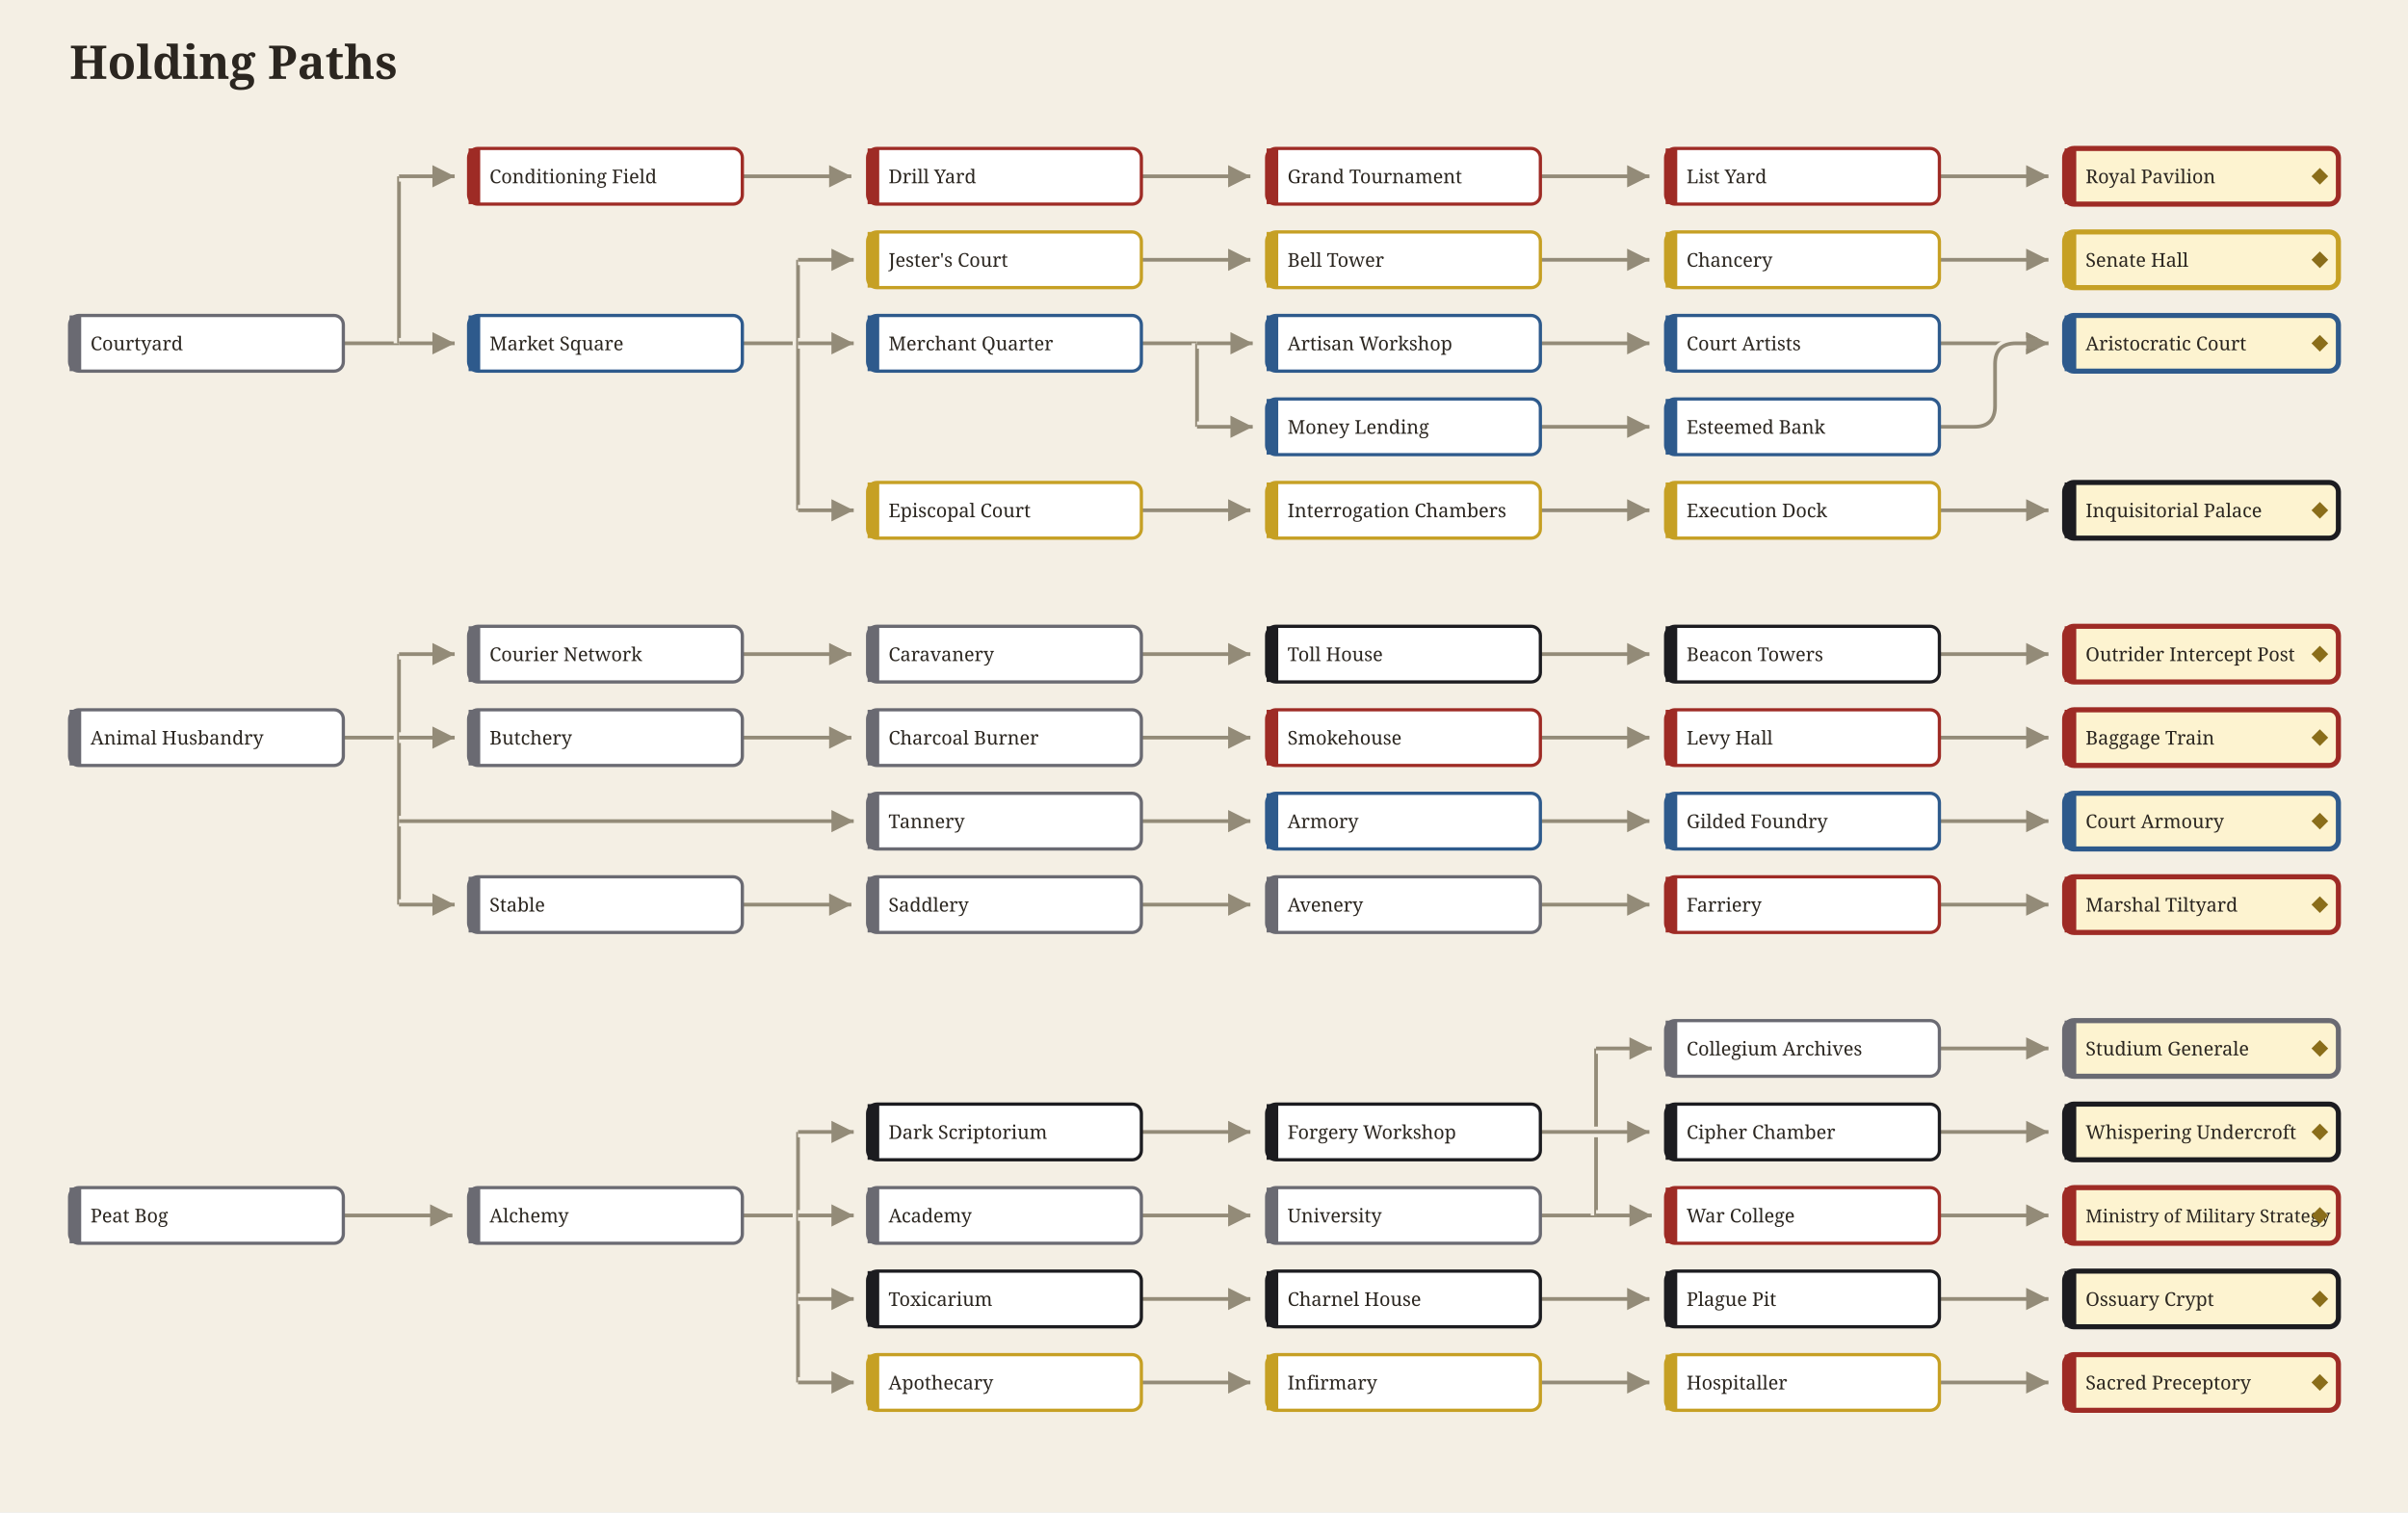
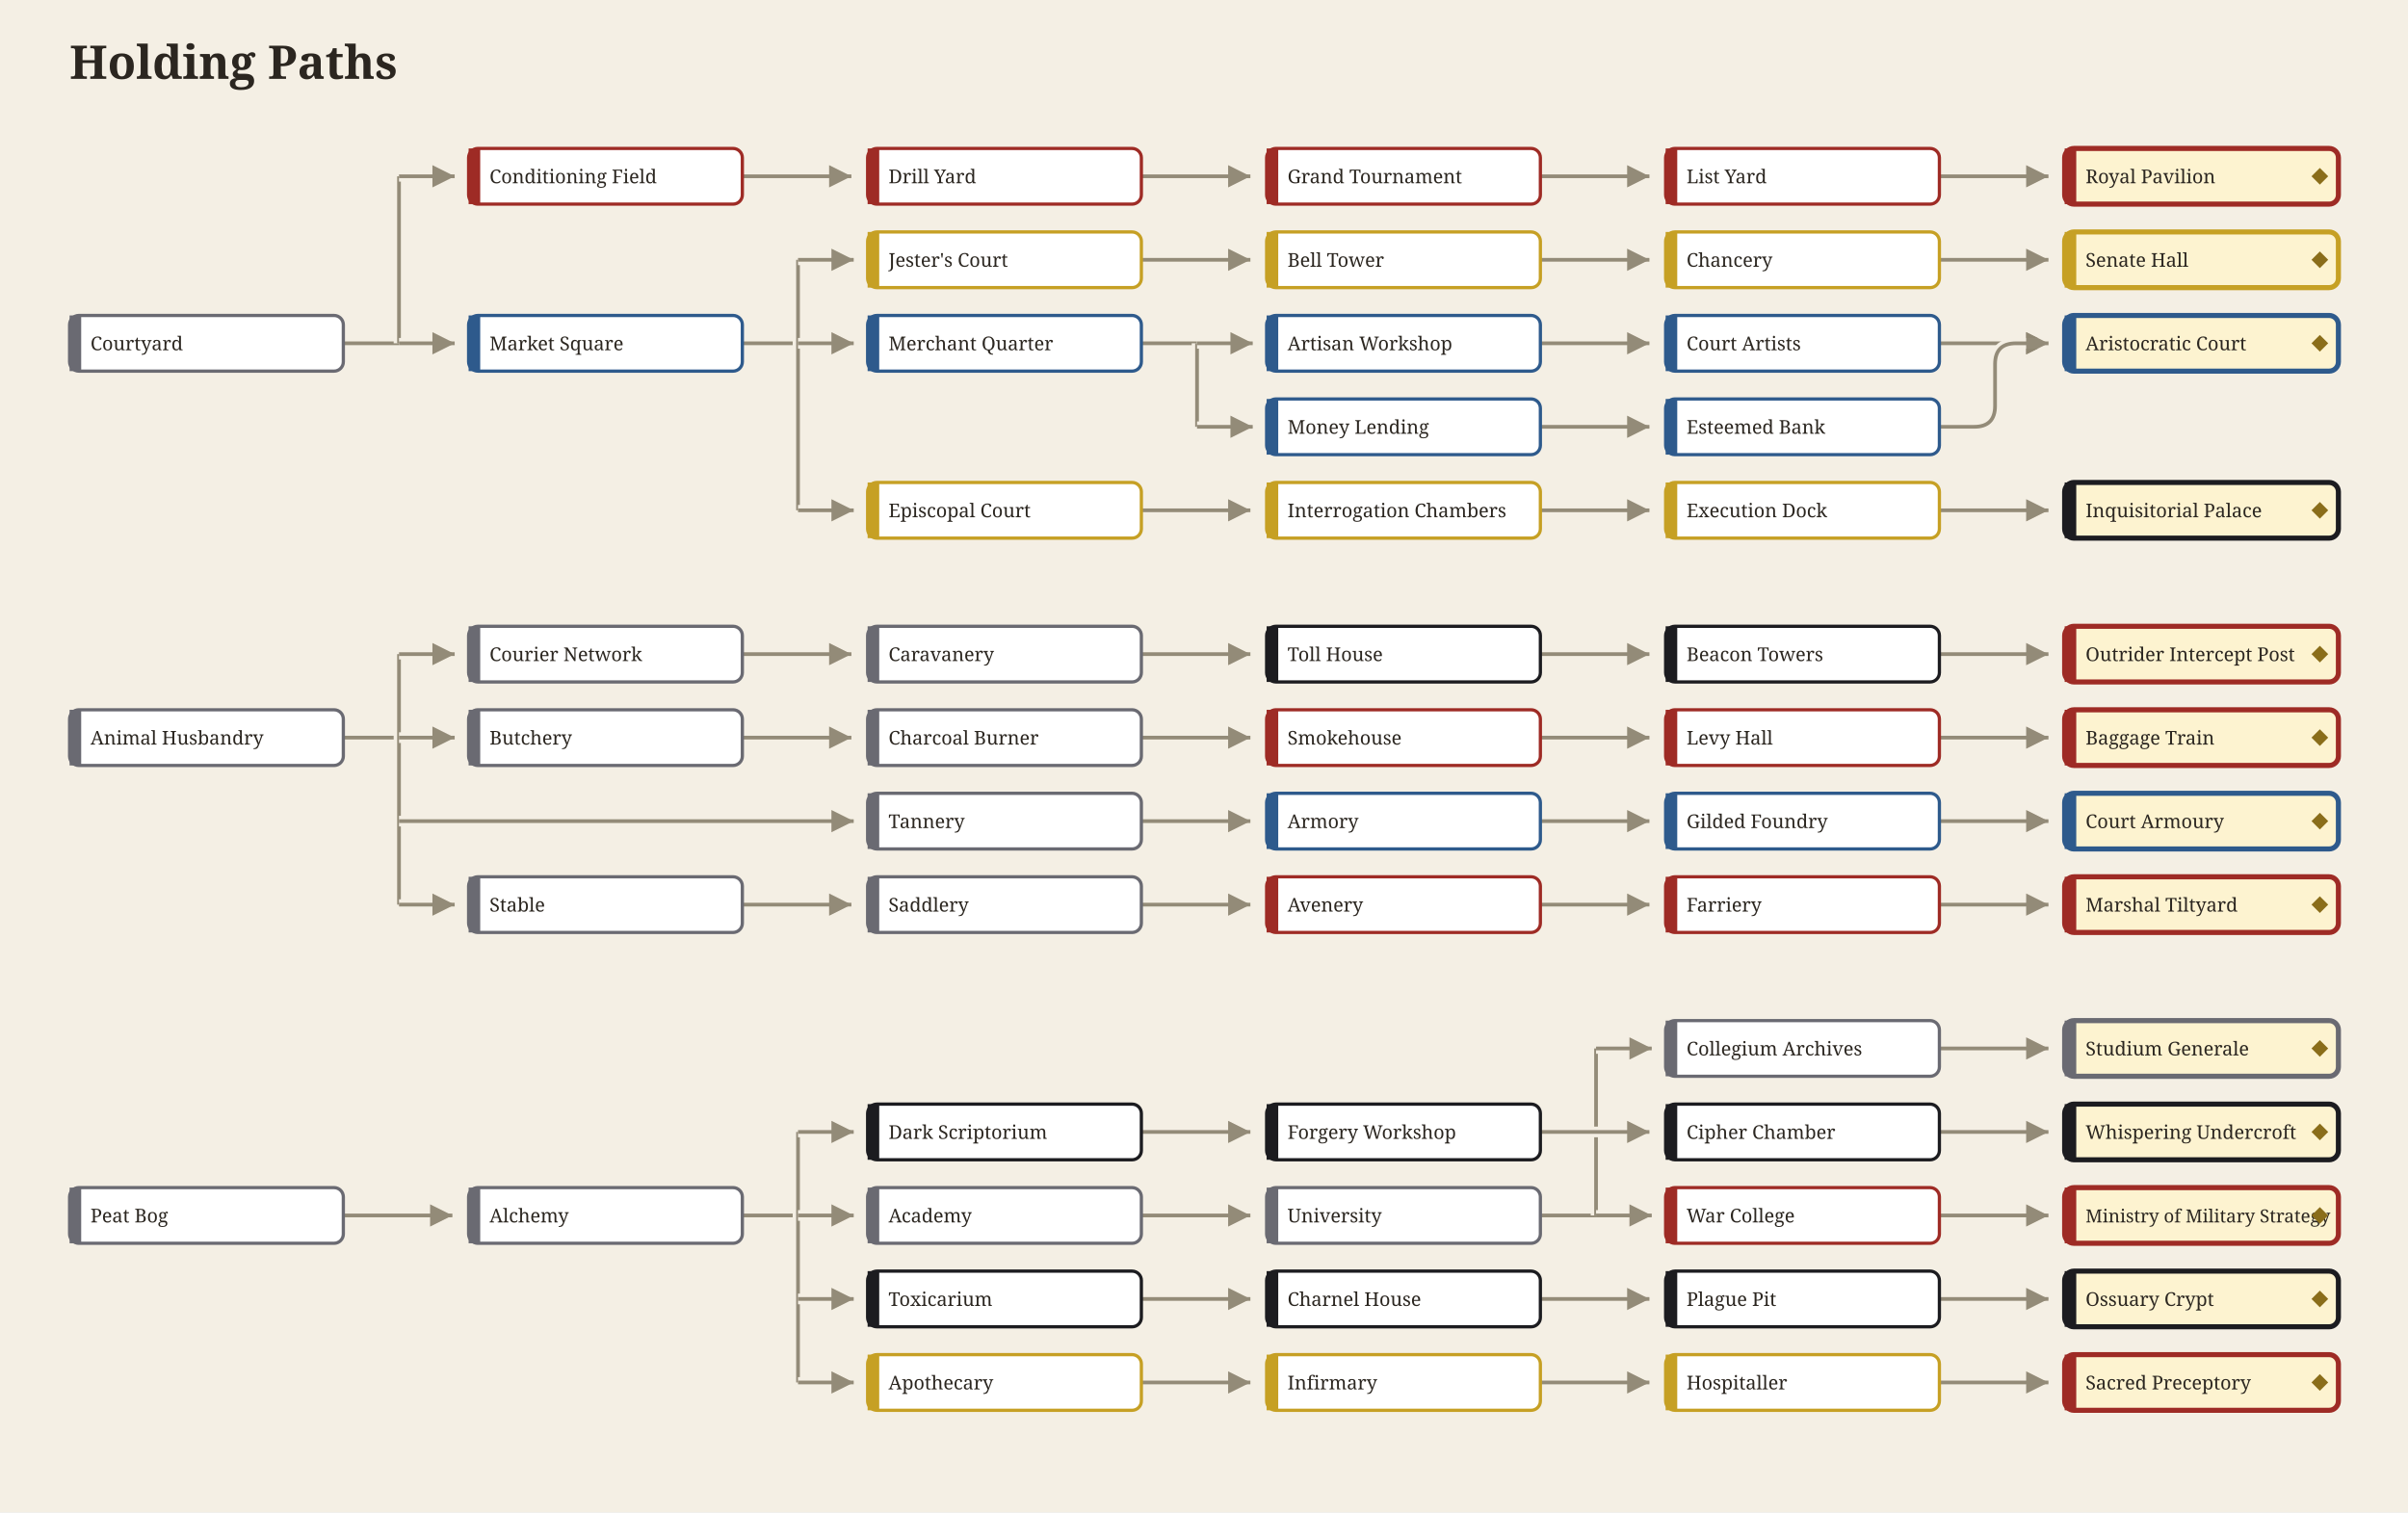
<svg xmlns="http://www.w3.org/2000/svg" width="1038" height="652" viewBox="0 0 1038 652" font-family="Georgia, serif">
  <rect width="1038" height="652" fill="#f4efe4" />
  <defs>
    <marker id="arw-2E5A8C" markerWidth="7" markerHeight="7" refX="6" refY="3" orient="auto">
      <path d="M0,0 L6,3 L0,6 Z" fill="#2E5A8C" />
    </marker>
    <marker id="arw-9E2B25" markerWidth="7" markerHeight="7" refX="6" refY="3" orient="auto">
      <path d="M0,0 L6,3 L0,6 Z" fill="#9E2B25" />
    </marker>
    <marker id="arw-1c9c8c" markerWidth="7" markerHeight="7" refX="6" refY="3" orient="auto">
      <path d="M0,0 L6,3 L0,6 Z" fill="#1c9c8c" />
    </marker>
    <marker id="arw-C6A024" markerWidth="7" markerHeight="7" refX="6" refY="3" orient="auto">
      <path d="M0,0 L6,3 L0,6 Z" fill="#C6A024" />
    </marker>
    <marker id="arw-6A3D8F" markerWidth="7" markerHeight="7" refX="6" refY="3" orient="auto">
      <path d="M0,0 L6,3 L0,6 Z" fill="#6A3D8F" />
    </marker>
    <marker id="arw-CC6A1A" markerWidth="7" markerHeight="7" refX="6" refY="3" orient="auto">
      <path d="M0,0 L6,3 L0,6 Z" fill="#CC6A1A" />
    </marker>
    <marker id="arw-3a7d3a" markerWidth="7" markerHeight="7" refX="6" refY="3" orient="auto">
      <path d="M0,0 L6,3 L0,6 Z" fill="#3a7d3a" />
    </marker>
    <marker id="arw-b5347a" markerWidth="7" markerHeight="7" refX="6" refY="3" orient="auto">
      <path d="M0,0 L6,3 L0,6 Z" fill="#b5347a" />
    </marker>
    <marker id="arw-2b6f9e" markerWidth="7" markerHeight="7" refX="6" refY="3" orient="auto">
      <path d="M0,0 L6,3 L0,6 Z" fill="#2b6f9e" />
    </marker>
    <marker id="arw-8a6d1a" markerWidth="7" markerHeight="7" refX="6" refY="3" orient="auto">
      <path d="M0,0 L6,3 L0,6 Z" fill="#8a6d1a" />
    </marker>
    <marker id="arw-5f5647" markerWidth="7" markerHeight="7" refX="6" refY="3" orient="auto">
      <path d="M0,0 L6,3 L0,6 Z" fill="#5f5647" />
    </marker>
    <marker id="arw-7a2ea0" markerWidth="7" markerHeight="7" refX="6" refY="3" orient="auto">
      <path d="M0,0 L6,3 L0,6 Z" fill="#7a2ea0" />
    </marker>
    <marker id="arw-0f8a7e" markerWidth="7" markerHeight="7" refX="6" refY="3" orient="auto">
      <path d="M0,0 L6,3 L0,6 Z" fill="#0f8a7e" />
    </marker>
    <marker id="arw-a83232" markerWidth="7" markerHeight="7" refX="6" refY="3" orient="auto">
      <path d="M0,0 L6,3 L0,6 Z" fill="#a83232" />
    </marker>
    <marker id="arw-8f8672" markerWidth="7" markerHeight="7" refX="6" refY="3" orient="auto">
      <path d="M0,0 L6,3 L0,6 Z" fill="#8f8672" />
    </marker>
  </defs>
  <text x="30" y="34" font-size="20" font-weight="bold" fill="#2b2620">Holding Paths</text>
  <path d="M148,148 L172,148" fill="none" stroke="#f4efe4" stroke-width="4.6" opacity="1" />
  <path d="M148,148 L172,148" fill="none" stroke="#8f8672" stroke-width="1.6" opacity="0.95" />
  <path d="M172,76 L172,148" fill="none" stroke="#f4efe4" stroke-width="4.6" opacity="1" />
  <path d="M172,76 L172,148" fill="none" stroke="#8f8672" stroke-width="1.6" opacity="0.95" />
  <path d="M172,148 L196,148" fill="none" stroke="#f4efe4" stroke-width="4.6" opacity="1" />
  <path d="M172,148 L196,148" fill="none" stroke="#8f8672" stroke-width="1.6" opacity="0.95" marker-end="url(#arw-8f8672)" />
  <path d="M172,76 L196,76" fill="none" stroke="#f4efe4" stroke-width="4.6" opacity="1" />
  <path d="M172,76 L196,76" fill="none" stroke="#8f8672" stroke-width="1.6" opacity="0.95" marker-end="url(#arw-8f8672)" />
  <path d="M320,148 L344,148" fill="none" stroke="#f4efe4" stroke-width="4.6" opacity="1" />
  <path d="M320,148 L344,148" fill="none" stroke="#8f8672" stroke-width="1.6" opacity="0.95" />
  <path d="M344,112 L344,220" fill="none" stroke="#f4efe4" stroke-width="4.6" opacity="1" />
  <path d="M344,112 L344,220" fill="none" stroke="#8f8672" stroke-width="1.6" opacity="0.95" />
  <path d="M344,148 L368,148" fill="none" stroke="#f4efe4" stroke-width="4.6" opacity="1" />
  <path d="M344,148 L368,148" fill="none" stroke="#8f8672" stroke-width="1.6" opacity="0.95" marker-end="url(#arw-8f8672)" />
  <path d="M344,112 L368,112" fill="none" stroke="#f4efe4" stroke-width="4.6" opacity="1" />
  <path d="M344,112 L368,112" fill="none" stroke="#8f8672" stroke-width="1.6" opacity="0.95" marker-end="url(#arw-8f8672)" />
  <path d="M344,220 L368,220" fill="none" stroke="#f4efe4" stroke-width="4.6" opacity="1" />
  <path d="M344,220 L368,220" fill="none" stroke="#8f8672" stroke-width="1.6" opacity="0.95" marker-end="url(#arw-8f8672)" />
  <path d="M320,76 L367,76" fill="none" stroke="#f4efe4" stroke-width="4.6" opacity="1" />
  <path d="M320,76 L367,76" fill="none" stroke="#8f8672" stroke-width="1.6" opacity="0.95" marker-end="url(#arw-8f8672)" />
  <path d="M492,148 L516,148" fill="none" stroke="#f4efe4" stroke-width="4.6" opacity="1" />
  <path d="M492,148 L516,148" fill="none" stroke="#8f8672" stroke-width="1.6" opacity="0.95" />
  <path d="M516,148 L516,184" fill="none" stroke="#f4efe4" stroke-width="4.6" opacity="1" />
  <path d="M516,148 L516,184" fill="none" stroke="#8f8672" stroke-width="1.6" opacity="0.95" />
  <path d="M516,184 L540,184" fill="none" stroke="#f4efe4" stroke-width="4.6" opacity="1" />
  <path d="M516,184 L540,184" fill="none" stroke="#8f8672" stroke-width="1.6" opacity="0.95" marker-end="url(#arw-8f8672)" />
  <path d="M516,148 L540,148" fill="none" stroke="#f4efe4" stroke-width="4.6" opacity="1" />
  <path d="M516,148 L540,148" fill="none" stroke="#8f8672" stroke-width="1.6" opacity="0.95" marker-end="url(#arw-8f8672)" />
  <path d="M492,220 L539,220" fill="none" stroke="#f4efe4" stroke-width="4.6" opacity="1" />
  <path d="M492,220 L539,220" fill="none" stroke="#8f8672" stroke-width="1.6" opacity="0.95" marker-end="url(#arw-8f8672)" />
  <path d="M492,76 L539,76" fill="none" stroke="#f4efe4" stroke-width="4.6" opacity="1" />
  <path d="M492,76 L539,76" fill="none" stroke="#8f8672" stroke-width="1.6" opacity="0.95" marker-end="url(#arw-8f8672)" />
  <path d="M492,112 L539,112" fill="none" stroke="#f4efe4" stroke-width="4.6" opacity="1" />
  <path d="M492,112 L539,112" fill="none" stroke="#8f8672" stroke-width="1.6" opacity="0.95" marker-end="url(#arw-8f8672)" />
  <path d="M664,148 L711,148" fill="none" stroke="#f4efe4" stroke-width="4.6" opacity="1" />
  <path d="M664,148 L711,148" fill="none" stroke="#8f8672" stroke-width="1.6" opacity="0.95" marker-end="url(#arw-8f8672)" />
  <path d="M664,184 L711,184" fill="none" stroke="#f4efe4" stroke-width="4.6" opacity="1" />
  <path d="M664,184 L711,184" fill="none" stroke="#8f8672" stroke-width="1.6" opacity="0.95" marker-end="url(#arw-8f8672)" />
  <path d="M664,220 L711,220" fill="none" stroke="#f4efe4" stroke-width="4.6" opacity="1" />
  <path d="M664,220 L711,220" fill="none" stroke="#8f8672" stroke-width="1.6" opacity="0.95" marker-end="url(#arw-8f8672)" />
  <path d="M664,76 L711,76" fill="none" stroke="#f4efe4" stroke-width="4.6" opacity="1" />
  <path d="M664,76 L711,76" fill="none" stroke="#8f8672" stroke-width="1.6" opacity="0.95" marker-end="url(#arw-8f8672)" />
  <path d="M664,112 L711,112" fill="none" stroke="#f4efe4" stroke-width="4.6" opacity="1" />
  <path d="M664,112 L711,112" fill="none" stroke="#8f8672" stroke-width="1.6" opacity="0.95" marker-end="url(#arw-8f8672)" />
  <path d="M836,148 L883,148" fill="none" stroke="#f4efe4" stroke-width="4.6" opacity="1" />
  <path d="M836,148 L883,148" fill="none" stroke="#8f8672" stroke-width="1.6" opacity="0.95" marker-end="url(#arw-8f8672)" />
  <path d="M836,184 L851,184 Q860,184 860,175 L860,157 Q860,148 869,148 L883,148" fill="none" stroke="#f4efe4" stroke-width="4.6" opacity="1" />
  <path d="M836,184 L851,184 Q860,184 860,175 L860,157 Q860,148 869,148 L883,148" fill="none" stroke="#8f8672" stroke-width="1.6" opacity="0.95" marker-end="url(#arw-8f8672)" />
  <path d="M836,220 L883,220" fill="none" stroke="#f4efe4" stroke-width="4.6" opacity="1" />
  <path d="M836,220 L883,220" fill="none" stroke="#8f8672" stroke-width="1.6" opacity="0.95" marker-end="url(#arw-8f8672)" />
  <path d="M836,76 L883,76" fill="none" stroke="#f4efe4" stroke-width="4.6" opacity="1" />
  <path d="M836,76 L883,76" fill="none" stroke="#8f8672" stroke-width="1.6" opacity="0.95" marker-end="url(#arw-8f8672)" />
  <path d="M836,112 L883,112" fill="none" stroke="#f4efe4" stroke-width="4.6" opacity="1" />
  <path d="M836,112 L883,112" fill="none" stroke="#8f8672" stroke-width="1.6" opacity="0.95" marker-end="url(#arw-8f8672)" />
  <rect x="30" y="136" width="118" height="24" rx="4" fill="#ffffff" stroke="#6a6a72" stroke-width="1.4" />
  <rect x="30" y="136" width="5" height="24" fill="#6a6a72" />
  <text x="39" y="151" font-size="8.2" fill="#2b2620">Courtyard</text>
  <rect x="202" y="136" width="118" height="24" rx="4" fill="#ffffff" stroke="#2E5A8C" stroke-width="1.4" />
  <rect x="202" y="136" width="5" height="24" fill="#2E5A8C" />
  <text x="211" y="151" font-size="8.2" fill="#2b2620">Market Square</text>
  <rect x="202" y="64" width="118" height="24" rx="4" fill="#ffffff" stroke="#9E2B25" stroke-width="1.4" />
  <rect x="202" y="64" width="5" height="24" fill="#9E2B25" />
  <text x="211" y="79" font-size="8.2" fill="#2b2620">Conditioning Field</text>
  <rect x="374" y="136" width="118" height="24" rx="4" fill="#ffffff" stroke="#2E5A8C" stroke-width="1.4" />
  <rect x="374" y="136" width="5" height="24" fill="#2E5A8C" />
  <text x="383" y="151" font-size="8.2" fill="#2b2620">Merchant Quarter</text>
  <rect x="374" y="208" width="118" height="24" rx="4" fill="#ffffff" stroke="#C6A024" stroke-width="1.4" />
  <rect x="374" y="208" width="5" height="24" fill="#C6A024" />
  <text x="383" y="223" font-size="8.2" fill="#2b2620">Episcopal Court</text>
  <rect x="374" y="64" width="118" height="24" rx="4" fill="#ffffff" stroke="#9E2B25" stroke-width="1.4" />
  <rect x="374" y="64" width="5" height="24" fill="#9E2B25" />
  <text x="383" y="79" font-size="8.2" fill="#2b2620">Drill Yard</text>
  <rect x="374" y="100" width="118" height="24" rx="4" fill="#ffffff" stroke="#C6A024" stroke-width="1.4" />
  <rect x="374" y="100" width="5" height="24" fill="#C6A024" />
  <text x="383" y="115" font-size="8.2" fill="#2b2620">Jester's Court</text>
  <rect x="546" y="136" width="118" height="24" rx="4" fill="#ffffff" stroke="#2E5A8C" stroke-width="1.4" />
  <rect x="546" y="136" width="5" height="24" fill="#2E5A8C" />
  <text x="555" y="151" font-size="8.2" fill="#2b2620">Artisan Workshop</text>
  <rect x="546" y="172" width="118" height="24" rx="4" fill="#ffffff" stroke="#2E5A8C" stroke-width="1.4" />
  <rect x="546" y="172" width="5" height="24" fill="#2E5A8C" />
  <text x="555" y="187" font-size="8.2" fill="#2b2620">Money Lending</text>
  <rect x="546" y="208" width="118" height="24" rx="4" fill="#ffffff" stroke="#C6A024" stroke-width="1.4" />
  <rect x="546" y="208" width="5" height="24" fill="#C6A024" />
  <text x="555" y="223" font-size="8.2" fill="#2b2620">Interrogation Chambers</text>
  <rect x="546" y="64" width="118" height="24" rx="4" fill="#ffffff" stroke="#9E2B25" stroke-width="1.4" />
  <rect x="546" y="64" width="5" height="24" fill="#9E2B25" />
  <text x="555" y="79" font-size="8.2" fill="#2b2620">Grand Tournament</text>
  <rect x="546" y="100" width="118" height="24" rx="4" fill="#ffffff" stroke="#C6A024" stroke-width="1.4" />
  <rect x="546" y="100" width="5" height="24" fill="#C6A024" />
  <text x="555" y="115" font-size="8.2" fill="#2b2620">Bell Tower</text>
  <rect x="718" y="136" width="118" height="24" rx="4" fill="#ffffff" stroke="#2E5A8C" stroke-width="1.4" />
  <rect x="718" y="136" width="5" height="24" fill="#2E5A8C" />
  <text x="727" y="151" font-size="8.2" fill="#2b2620">Court Artists</text>
  <rect x="718" y="172" width="118" height="24" rx="4" fill="#ffffff" stroke="#2E5A8C" stroke-width="1.4" />
  <rect x="718" y="172" width="5" height="24" fill="#2E5A8C" />
  <text x="727" y="187" font-size="8.2" fill="#2b2620">Esteemed Bank</text>
  <rect x="718" y="208" width="118" height="24" rx="4" fill="#ffffff" stroke="#C6A024" stroke-width="1.4" />
  <rect x="718" y="208" width="5" height="24" fill="#C6A024" />
  <text x="727" y="223" font-size="8.2" fill="#2b2620">Execution Dock</text>
  <rect x="718" y="64" width="118" height="24" rx="4" fill="#ffffff" stroke="#9E2B25" stroke-width="1.4" />
  <rect x="718" y="64" width="5" height="24" fill="#9E2B25" />
  <text x="727" y="79" font-size="8.2" fill="#2b2620">List Yard</text>
  <rect x="718" y="100" width="118" height="24" rx="4" fill="#ffffff" stroke="#C6A024" stroke-width="1.4" />
  <rect x="718" y="100" width="5" height="24" fill="#C6A024" />
  <text x="727" y="115" font-size="8.2" fill="#2b2620">Chancery</text>
  <rect x="890" y="136" width="118" height="24" rx="4" fill="#fdf3d0" stroke="#2E5A8C" stroke-width="2.2" />
  <rect x="890" y="136" width="5" height="24" fill="#2E5A8C" />
  <text x="899" y="151" font-size="8.2" fill="#2b2620">Aristocratic Court</text>
  <polygon points="1000.0,144.4 1003.6,148.0 1000.0,151.6 996.4,148.0" fill="#8a6d1a" />
  <rect x="890" y="208" width="118" height="24" rx="4" fill="#fdf3d0" stroke="#1c1c20" stroke-width="2.2" />
  <rect x="890" y="208" width="5" height="24" fill="#1c1c20" />
  <text x="899" y="223" font-size="8.2" fill="#2b2620">Inquisitorial Palace</text>
  <polygon points="1000.0,216.4 1003.6,220.0 1000.0,223.6 996.4,220.0" fill="#8a6d1a" />
  <rect x="890" y="64" width="118" height="24" rx="4" fill="#fdf3d0" stroke="#9E2B25" stroke-width="2.2" />
  <rect x="890" y="64" width="5" height="24" fill="#9E2B25" />
  <text x="899" y="79" font-size="8.2" fill="#2b2620">Royal Pavilion</text>
  <polygon points="1000.0,72.4 1003.6,76.0 1000.0,79.6 996.4,76.0" fill="#8a6d1a" />
  <rect x="890" y="100" width="118" height="24" rx="4" fill="#fdf3d0" stroke="#C6A024" stroke-width="2.2" />
  <rect x="890" y="100" width="5" height="24" fill="#C6A024" />
  <text x="899" y="115" font-size="8.2" fill="#2b2620">Senate Hall</text>
  <polygon points="1000.0,108.4 1003.6,112.0 1000.0,115.6 996.4,112.0" fill="#8a6d1a" />
  <path d="M148,318 L172,318" fill="none" stroke="#f4efe4" stroke-width="4.6" opacity="1" />
  <path d="M148,318 L172,318" fill="none" stroke="#8f8672" stroke-width="1.6" opacity="0.95" />
  <path d="M172,282 L172,390" fill="none" stroke="#f4efe4" stroke-width="4.6" opacity="1" />
  <path d="M172,282 L172,390" fill="none" stroke="#8f8672" stroke-width="1.6" opacity="0.95" />
  <path d="M172,318 L196,318" fill="none" stroke="#f4efe4" stroke-width="4.6" opacity="1" />
  <path d="M172,318 L196,318" fill="none" stroke="#8f8672" stroke-width="1.6" opacity="0.95" marker-end="url(#arw-8f8672)" />
  <path d="M172,354 L368,354" fill="none" stroke="#f4efe4" stroke-width="4.6" opacity="1" />
  <path d="M172,354 L368,354" fill="none" stroke="#8f8672" stroke-width="1.6" opacity="0.95" marker-end="url(#arw-8f8672)" />
  <path d="M172,390 L196,390" fill="none" stroke="#f4efe4" stroke-width="4.6" opacity="1" />
  <path d="M172,390 L196,390" fill="none" stroke="#8f8672" stroke-width="1.6" opacity="0.95" marker-end="url(#arw-8f8672)" />
  <path d="M172,282 L196,282" fill="none" stroke="#f4efe4" stroke-width="4.6" opacity="1" />
  <path d="M172,282 L196,282" fill="none" stroke="#8f8672" stroke-width="1.6" opacity="0.95" marker-end="url(#arw-8f8672)" />
  <path d="M320,318 L367,318" fill="none" stroke="#f4efe4" stroke-width="4.6" opacity="1" />
  <path d="M320,318 L367,318" fill="none" stroke="#8f8672" stroke-width="1.6" opacity="0.95" marker-end="url(#arw-8f8672)" />
  <path d="M320,390 L367,390" fill="none" stroke="#f4efe4" stroke-width="4.6" opacity="1" />
  <path d="M320,390 L367,390" fill="none" stroke="#8f8672" stroke-width="1.6" opacity="0.95" marker-end="url(#arw-8f8672)" />
  <path d="M320,282 L367,282" fill="none" stroke="#f4efe4" stroke-width="4.6" opacity="1" />
  <path d="M320,282 L367,282" fill="none" stroke="#8f8672" stroke-width="1.6" opacity="0.95" marker-end="url(#arw-8f8672)" />
  <path d="M492,318 L539,318" fill="none" stroke="#f4efe4" stroke-width="4.6" opacity="1" />
  <path d="M492,318 L539,318" fill="none" stroke="#8f8672" stroke-width="1.6" opacity="0.95" marker-end="url(#arw-8f8672)" />
  <path d="M492,354 L539,354" fill="none" stroke="#f4efe4" stroke-width="4.6" opacity="1" />
  <path d="M492,354 L539,354" fill="none" stroke="#8f8672" stroke-width="1.6" opacity="0.95" marker-end="url(#arw-8f8672)" />
  <path d="M492,390 L539,390" fill="none" stroke="#f4efe4" stroke-width="4.6" opacity="1" />
  <path d="M492,390 L539,390" fill="none" stroke="#8f8672" stroke-width="1.6" opacity="0.95" marker-end="url(#arw-8f8672)" />
  <path d="M492,282 L539,282" fill="none" stroke="#f4efe4" stroke-width="4.6" opacity="1" />
  <path d="M492,282 L539,282" fill="none" stroke="#8f8672" stroke-width="1.6" opacity="0.95" marker-end="url(#arw-8f8672)" />
  <path d="M664,318 L711,318" fill="none" stroke="#f4efe4" stroke-width="4.6" opacity="1" />
  <path d="M664,318 L711,318" fill="none" stroke="#8f8672" stroke-width="1.6" opacity="0.95" marker-end="url(#arw-8f8672)" />
  <path d="M664,354 L711,354" fill="none" stroke="#f4efe4" stroke-width="4.6" opacity="1" />
  <path d="M664,354 L711,354" fill="none" stroke="#8f8672" stroke-width="1.6" opacity="0.95" marker-end="url(#arw-8f8672)" />
  <path d="M664,390 L711,390" fill="none" stroke="#f4efe4" stroke-width="4.6" opacity="1" />
  <path d="M664,390 L711,390" fill="none" stroke="#8f8672" stroke-width="1.6" opacity="0.95" marker-end="url(#arw-8f8672)" />
  <path d="M664,282 L711,282" fill="none" stroke="#f4efe4" stroke-width="4.6" opacity="1" />
  <path d="M664,282 L711,282" fill="none" stroke="#8f8672" stroke-width="1.6" opacity="0.95" marker-end="url(#arw-8f8672)" />
  <path d="M836,318 L883,318" fill="none" stroke="#f4efe4" stroke-width="4.6" opacity="1" />
  <path d="M836,318 L883,318" fill="none" stroke="#8f8672" stroke-width="1.6" opacity="0.95" marker-end="url(#arw-8f8672)" />
  <path d="M836,354 L883,354" fill="none" stroke="#f4efe4" stroke-width="4.6" opacity="1" />
  <path d="M836,354 L883,354" fill="none" stroke="#8f8672" stroke-width="1.6" opacity="0.95" marker-end="url(#arw-8f8672)" />
  <path d="M836,390 L883,390" fill="none" stroke="#f4efe4" stroke-width="4.6" opacity="1" />
  <path d="M836,390 L883,390" fill="none" stroke="#8f8672" stroke-width="1.6" opacity="0.95" marker-end="url(#arw-8f8672)" />
  <path d="M836,282 L883,282" fill="none" stroke="#f4efe4" stroke-width="4.6" opacity="1" />
  <path d="M836,282 L883,282" fill="none" stroke="#8f8672" stroke-width="1.6" opacity="0.95" marker-end="url(#arw-8f8672)" />
  <rect x="30" y="306" width="118" height="24" rx="4" fill="#ffffff" stroke="#6a6a72" stroke-width="1.4" />
  <rect x="30" y="306" width="5" height="24" fill="#6a6a72" />
  <text x="39" y="321" font-size="8.2" fill="#2b2620">Animal Husbandry</text>
  <rect x="202" y="306" width="118" height="24" rx="4" fill="#ffffff" stroke="#6a6a72" stroke-width="1.4" />
  <rect x="202" y="306" width="5" height="24" fill="#6a6a72" />
  <text x="211" y="321" font-size="8.2" fill="#2b2620">Butchery</text>
  <rect x="202" y="378" width="118" height="24" rx="4" fill="#ffffff" stroke="#6a6a72" stroke-width="1.4" />
  <rect x="202" y="378" width="5" height="24" fill="#6a6a72" />
  <text x="211" y="393" font-size="8.2" fill="#2b2620">Stable</text>
  <rect x="202" y="270" width="118" height="24" rx="4" fill="#ffffff" stroke="#6a6a72" stroke-width="1.4" />
  <rect x="202" y="270" width="5" height="24" fill="#6a6a72" />
  <text x="211" y="285" font-size="8.2" fill="#2b2620">Courier Network</text>
  <rect x="374" y="306" width="118" height="24" rx="4" fill="#ffffff" stroke="#6a6a72" stroke-width="1.4" />
  <rect x="374" y="306" width="5" height="24" fill="#6a6a72" />
  <text x="383" y="321" font-size="8.2" fill="#2b2620">Charcoal Burner</text>
  <rect x="374" y="342" width="118" height="24" rx="4" fill="#ffffff" stroke="#6a6a72" stroke-width="1.4" />
  <rect x="374" y="342" width="5" height="24" fill="#6a6a72" />
  <text x="383" y="357" font-size="8.2" fill="#2b2620">Tannery</text>
  <rect x="374" y="378" width="118" height="24" rx="4" fill="#ffffff" stroke="#6a6a72" stroke-width="1.4" />
  <rect x="374" y="378" width="5" height="24" fill="#6a6a72" />
  <text x="383" y="393" font-size="8.2" fill="#2b2620">Saddlery</text>
  <rect x="374" y="270" width="118" height="24" rx="4" fill="#ffffff" stroke="#6a6a72" stroke-width="1.4" />
  <rect x="374" y="270" width="5" height="24" fill="#6a6a72" />
  <text x="383" y="285" font-size="8.2" fill="#2b2620">Caravanery</text>
  <rect x="546" y="306" width="118" height="24" rx="4" fill="#ffffff" stroke="#9E2B25" stroke-width="1.4" />
  <rect x="546" y="306" width="5" height="24" fill="#9E2B25" />
  <text x="555" y="321" font-size="8.2" fill="#2b2620">Smokehouse</text>
  <rect x="546" y="342" width="118" height="24" rx="4" fill="#ffffff" stroke="#2E5A8C" stroke-width="1.4" />
  <rect x="546" y="342" width="5" height="24" fill="#2E5A8C" />
  <text x="555" y="357" font-size="8.2" fill="#2b2620">Armory</text>
-   <rect x="546" y="378" width="118" height="24" rx="4" fill="#ffffff" stroke="#6a6a72" stroke-width="1.4" />
-   <rect x="546" y="378" width="5" height="24" fill="#6a6a72" />
+   <rect x="546" y="378" width="118" height="24" rx="4" fill="#ffffff" stroke="#9E2B25" stroke-width="1.4" />
+   <rect x="546" y="378" width="5" height="24" fill="#9E2B25" />
  <text x="555" y="393" font-size="8.2" fill="#2b2620">Avenery</text>
  <rect x="546" y="270" width="118" height="24" rx="4" fill="#ffffff" stroke="#1c1c20" stroke-width="1.4" />
  <rect x="546" y="270" width="5" height="24" fill="#1c1c20" />
  <text x="555" y="285" font-size="8.2" fill="#2b2620">Toll House</text>
  <rect x="718" y="306" width="118" height="24" rx="4" fill="#ffffff" stroke="#9E2B25" stroke-width="1.4" />
  <rect x="718" y="306" width="5" height="24" fill="#9E2B25" />
  <text x="727" y="321" font-size="8.2" fill="#2b2620">Levy Hall</text>
  <rect x="718" y="342" width="118" height="24" rx="4" fill="#ffffff" stroke="#2E5A8C" stroke-width="1.4" />
  <rect x="718" y="342" width="5" height="24" fill="#2E5A8C" />
  <text x="727" y="357" font-size="8.2" fill="#2b2620">Gilded Foundry</text>
  <rect x="718" y="378" width="118" height="24" rx="4" fill="#ffffff" stroke="#9E2B25" stroke-width="1.4" />
  <rect x="718" y="378" width="5" height="24" fill="#9E2B25" />
  <text x="727" y="393" font-size="8.2" fill="#2b2620">Farriery</text>
  <rect x="718" y="270" width="118" height="24" rx="4" fill="#ffffff" stroke="#1c1c20" stroke-width="1.4" />
  <rect x="718" y="270" width="5" height="24" fill="#1c1c20" />
  <text x="727" y="285" font-size="8.2" fill="#2b2620">Beacon Towers</text>
  <rect x="890" y="306" width="118" height="24" rx="4" fill="#fdf3d0" stroke="#9E2B25" stroke-width="2.2" />
  <rect x="890" y="306" width="5" height="24" fill="#9E2B25" />
  <text x="899" y="321" font-size="8.2" fill="#2b2620">Baggage Train</text>
  <polygon points="1000.0,314.4 1003.6,318.0 1000.0,321.6 996.4,318.0" fill="#8a6d1a" />
  <rect x="890" y="342" width="118" height="24" rx="4" fill="#fdf3d0" stroke="#2E5A8C" stroke-width="2.2" />
  <rect x="890" y="342" width="5" height="24" fill="#2E5A8C" />
  <text x="899" y="357" font-size="8.2" fill="#2b2620">Court Armoury</text>
  <polygon points="1000.0,350.4 1003.6,354.0 1000.0,357.6 996.4,354.0" fill="#8a6d1a" />
  <rect x="890" y="378" width="118" height="24" rx="4" fill="#fdf3d0" stroke="#9E2B25" stroke-width="2.2" />
  <rect x="890" y="378" width="5" height="24" fill="#9E2B25" />
  <text x="899" y="393" font-size="8.2" fill="#2b2620">Marshal Tiltyard</text>
  <polygon points="1000.0,386.4 1003.6,390.0 1000.0,393.6 996.4,390.0" fill="#8a6d1a" />
  <rect x="890" y="270" width="118" height="24" rx="4" fill="#fdf3d0" stroke="#9E2B25" stroke-width="2.2" />
  <rect x="890" y="270" width="5" height="24" fill="#9E2B25" />
  <text x="899" y="285" font-size="8.2" fill="#2b2620">Outrider Intercept Post</text>
  <polygon points="1000.0,278.4 1003.6,282.0 1000.0,285.6 996.4,282.0" fill="#8a6d1a" />
  <path d="M148,524 L195,524" fill="none" stroke="#f4efe4" stroke-width="4.6" opacity="1" />
  <path d="M148,524 L195,524" fill="none" stroke="#8f8672" stroke-width="1.6" opacity="0.95" marker-end="url(#arw-8f8672)" />
  <path d="M320,524 L344,524" fill="none" stroke="#f4efe4" stroke-width="4.6" opacity="1" />
  <path d="M320,524 L344,524" fill="none" stroke="#8f8672" stroke-width="1.6" opacity="0.95" />
  <path d="M344,488 L344,596" fill="none" stroke="#f4efe4" stroke-width="4.6" opacity="1" />
  <path d="M344,488 L344,596" fill="none" stroke="#8f8672" stroke-width="1.6" opacity="0.95" />
  <path d="M344,524 L368,524" fill="none" stroke="#f4efe4" stroke-width="4.6" opacity="1" />
  <path d="M344,524 L368,524" fill="none" stroke="#8f8672" stroke-width="1.6" opacity="0.95" marker-end="url(#arw-8f8672)" />
  <path d="M344,596 L368,596" fill="none" stroke="#f4efe4" stroke-width="4.6" opacity="1" />
  <path d="M344,596 L368,596" fill="none" stroke="#8f8672" stroke-width="1.6" opacity="0.95" marker-end="url(#arw-8f8672)" />
  <path d="M344,488 L368,488" fill="none" stroke="#f4efe4" stroke-width="4.6" opacity="1" />
  <path d="M344,488 L368,488" fill="none" stroke="#8f8672" stroke-width="1.6" opacity="0.95" marker-end="url(#arw-8f8672)" />
  <path d="M344,560 L368,560" fill="none" stroke="#f4efe4" stroke-width="4.6" opacity="1" />
  <path d="M344,560 L368,560" fill="none" stroke="#8f8672" stroke-width="1.6" opacity="0.95" marker-end="url(#arw-8f8672)" />
  <path d="M492,524 L539,524" fill="none" stroke="#f4efe4" stroke-width="4.6" opacity="1" />
  <path d="M492,524 L539,524" fill="none" stroke="#8f8672" stroke-width="1.6" opacity="0.95" marker-end="url(#arw-8f8672)" />
  <path d="M492,560 L539,560" fill="none" stroke="#f4efe4" stroke-width="4.6" opacity="1" />
  <path d="M492,560 L539,560" fill="none" stroke="#8f8672" stroke-width="1.6" opacity="0.95" marker-end="url(#arw-8f8672)" />
  <path d="M492,596 L539,596" fill="none" stroke="#f4efe4" stroke-width="4.6" opacity="1" />
  <path d="M492,596 L539,596" fill="none" stroke="#8f8672" stroke-width="1.6" opacity="0.95" marker-end="url(#arw-8f8672)" />
  <path d="M492,488 L539,488" fill="none" stroke="#f4efe4" stroke-width="4.6" opacity="1" />
  <path d="M492,488 L539,488" fill="none" stroke="#8f8672" stroke-width="1.6" opacity="0.95" marker-end="url(#arw-8f8672)" />
  <path d="M664,524 L688,524" fill="none" stroke="#f4efe4" stroke-width="4.6" opacity="1" />
  <path d="M664,524 L688,524" fill="none" stroke="#8f8672" stroke-width="1.6" opacity="0.95" />
  <path d="M688,452 L688,524" fill="none" stroke="#f4efe4" stroke-width="4.6" opacity="1" />
  <path d="M688,452 L688,524" fill="none" stroke="#8f8672" stroke-width="1.6" opacity="0.95" />
  <path d="M688,452 L712,452" fill="none" stroke="#f4efe4" stroke-width="4.6" opacity="1" />
  <path d="M688,452 L712,452" fill="none" stroke="#8f8672" stroke-width="1.6" opacity="0.95" marker-end="url(#arw-8f8672)" />
  <path d="M688,524 L712,524" fill="none" stroke="#f4efe4" stroke-width="4.6" opacity="1" />
  <path d="M688,524 L712,524" fill="none" stroke="#8f8672" stroke-width="1.6" opacity="0.95" marker-end="url(#arw-8f8672)" />
  <path d="M664,560 L711,560" fill="none" stroke="#f4efe4" stroke-width="4.6" opacity="1" />
  <path d="M664,560 L711,560" fill="none" stroke="#8f8672" stroke-width="1.6" opacity="0.95" marker-end="url(#arw-8f8672)" />
  <path d="M664,596 L711,596" fill="none" stroke="#f4efe4" stroke-width="4.6" opacity="1" />
  <path d="M664,596 L711,596" fill="none" stroke="#8f8672" stroke-width="1.6" opacity="0.95" marker-end="url(#arw-8f8672)" />
  <path d="M664,488 L711,488" fill="none" stroke="#f4efe4" stroke-width="4.6" opacity="1" />
  <path d="M664,488 L711,488" fill="none" stroke="#8f8672" stroke-width="1.6" opacity="0.95" marker-end="url(#arw-8f8672)" />
  <path d="M836,524 L883,524" fill="none" stroke="#f4efe4" stroke-width="4.6" opacity="1" />
  <path d="M836,524 L883,524" fill="none" stroke="#8f8672" stroke-width="1.6" opacity="0.95" marker-end="url(#arw-8f8672)" />
  <path d="M836,560 L883,560" fill="none" stroke="#f4efe4" stroke-width="4.6" opacity="1" />
  <path d="M836,560 L883,560" fill="none" stroke="#8f8672" stroke-width="1.6" opacity="0.95" marker-end="url(#arw-8f8672)" />
  <path d="M836,596 L883,596" fill="none" stroke="#f4efe4" stroke-width="4.6" opacity="1" />
  <path d="M836,596 L883,596" fill="none" stroke="#8f8672" stroke-width="1.6" opacity="0.95" marker-end="url(#arw-8f8672)" />
  <path d="M836,452 L883,452" fill="none" stroke="#f4efe4" stroke-width="4.6" opacity="1" />
  <path d="M836,452 L883,452" fill="none" stroke="#8f8672" stroke-width="1.6" opacity="0.95" marker-end="url(#arw-8f8672)" />
  <path d="M836,488 L883,488" fill="none" stroke="#f4efe4" stroke-width="4.6" opacity="1" />
  <path d="M836,488 L883,488" fill="none" stroke="#8f8672" stroke-width="1.6" opacity="0.95" marker-end="url(#arw-8f8672)" />
  <rect x="30" y="512" width="118" height="24" rx="4" fill="#ffffff" stroke="#6a6a72" stroke-width="1.4" />
  <rect x="30" y="512" width="5" height="24" fill="#6a6a72" />
  <text x="39" y="527" font-size="8.2" fill="#2b2620">Peat Bog</text>
  <rect x="202" y="512" width="118" height="24" rx="4" fill="#ffffff" stroke="#6a6a72" stroke-width="1.4" />
  <rect x="202" y="512" width="5" height="24" fill="#6a6a72" />
  <text x="211" y="527" font-size="8.2" fill="#2b2620">Alchemy</text>
  <rect x="374" y="512" width="118" height="24" rx="4" fill="#ffffff" stroke="#6a6a72" stroke-width="1.4" />
  <rect x="374" y="512" width="5" height="24" fill="#6a6a72" />
  <text x="383" y="527" font-size="8.2" fill="#2b2620">Academy</text>
  <rect x="374" y="548" width="118" height="24" rx="4" fill="#ffffff" stroke="#1c1c20" stroke-width="1.4" />
  <rect x="374" y="548" width="5" height="24" fill="#1c1c20" />
  <text x="383" y="563" font-size="8.2" fill="#2b2620">Toxicarium</text>
  <rect x="374" y="584" width="118" height="24" rx="4" fill="#ffffff" stroke="#C6A024" stroke-width="1.4" />
  <rect x="374" y="584" width="5" height="24" fill="#C6A024" />
  <text x="383" y="599" font-size="8.2" fill="#2b2620">Apothecary</text>
  <rect x="374" y="476" width="118" height="24" rx="4" fill="#ffffff" stroke="#1c1c20" stroke-width="1.4" />
  <rect x="374" y="476" width="5" height="24" fill="#1c1c20" />
  <text x="383" y="491" font-size="8.2" fill="#2b2620">Dark Scriptorium</text>
  <rect x="546" y="512" width="118" height="24" rx="4" fill="#ffffff" stroke="#6a6a72" stroke-width="1.4" />
  <rect x="546" y="512" width="5" height="24" fill="#6a6a72" />
  <text x="555" y="527" font-size="8.2" fill="#2b2620">University</text>
  <rect x="546" y="548" width="118" height="24" rx="4" fill="#ffffff" stroke="#1c1c20" stroke-width="1.4" />
  <rect x="546" y="548" width="5" height="24" fill="#1c1c20" />
  <text x="555" y="563" font-size="8.2" fill="#2b2620">Charnel House</text>
  <rect x="546" y="584" width="118" height="24" rx="4" fill="#ffffff" stroke="#C6A024" stroke-width="1.4" />
  <rect x="546" y="584" width="5" height="24" fill="#C6A024" />
  <text x="555" y="599" font-size="8.2" fill="#2b2620">Infirmary</text>
  <rect x="546" y="476" width="118" height="24" rx="4" fill="#ffffff" stroke="#1c1c20" stroke-width="1.4" />
  <rect x="546" y="476" width="5" height="24" fill="#1c1c20" />
  <text x="555" y="491" font-size="8.2" fill="#2b2620">Forgery Workshop</text>
  <rect x="718" y="512" width="118" height="24" rx="4" fill="#ffffff" stroke="#9E2B25" stroke-width="1.4" />
  <rect x="718" y="512" width="5" height="24" fill="#9E2B25" />
  <text x="727" y="527" font-size="8.2" fill="#2b2620">War College</text>
  <rect x="718" y="548" width="118" height="24" rx="4" fill="#ffffff" stroke="#1c1c20" stroke-width="1.4" />
  <rect x="718" y="548" width="5" height="24" fill="#1c1c20" />
  <text x="727" y="563" font-size="8.2" fill="#2b2620">Plague Pit</text>
  <rect x="718" y="584" width="118" height="24" rx="4" fill="#ffffff" stroke="#C6A024" stroke-width="1.4" />
  <rect x="718" y="584" width="5" height="24" fill="#C6A024" />
  <text x="727" y="599" font-size="8.2" fill="#2b2620">Hospitaller</text>
  <rect x="718" y="440" width="118" height="24" rx="4" fill="#ffffff" stroke="#6a6a72" stroke-width="1.4" />
  <rect x="718" y="440" width="5" height="24" fill="#6a6a72" />
  <text x="727" y="455" font-size="8.2" fill="#2b2620">Collegium Archives</text>
  <rect x="718" y="476" width="118" height="24" rx="4" fill="#ffffff" stroke="#1c1c20" stroke-width="1.4" />
  <rect x="718" y="476" width="5" height="24" fill="#1c1c20" />
  <text x="727" y="491" font-size="8.2" fill="#2b2620">Cipher Chamber</text>
  <rect x="890" y="512" width="118" height="24" rx="4" fill="#fdf3d0" stroke="#9E2B25" stroke-width="2.2" />
  <rect x="890" y="512" width="5" height="24" fill="#9E2B25" />
  <text x="899" y="527" font-size="7.8" fill="#2b2620">Ministry of Military Strategy</text>
  <polygon points="1000.0,520.4 1003.6,524.0 1000.0,527.6 996.4,524.0" fill="#8a6d1a" />
  <rect x="890" y="548" width="118" height="24" rx="4" fill="#fdf3d0" stroke="#1c1c20" stroke-width="2.2" />
  <rect x="890" y="548" width="5" height="24" fill="#1c1c20" />
  <text x="899" y="563" font-size="8.2" fill="#2b2620">Ossuary Crypt</text>
  <polygon points="1000.0,556.4 1003.6,560.0 1000.0,563.6 996.4,560.0" fill="#8a6d1a" />
  <rect x="890" y="584" width="118" height="24" rx="4" fill="#fdf3d0" stroke="#9E2B25" stroke-width="2.2" />
  <rect x="890" y="584" width="5" height="24" fill="#9E2B25" />
  <text x="899" y="599" font-size="8.2" fill="#2b2620">Sacred Preceptory</text>
  <polygon points="1000.0,592.4 1003.6,596.0 1000.0,599.6 996.4,596.0" fill="#8a6d1a" />
  <rect x="890" y="440" width="118" height="24" rx="4" fill="#fdf3d0" stroke="#6a6a72" stroke-width="2.2" />
  <rect x="890" y="440" width="5" height="24" fill="#6a6a72" />
  <text x="899" y="455" font-size="8.2" fill="#2b2620">Studium Generale</text>
  <polygon points="1000.0,448.4 1003.6,452.0 1000.0,455.6 996.4,452.0" fill="#8a6d1a" />
  <rect x="890" y="476" width="118" height="24" rx="4" fill="#fdf3d0" stroke="#1c1c20" stroke-width="2.2" />
  <rect x="890" y="476" width="5" height="24" fill="#1c1c20" />
  <text x="899" y="491" font-size="8.2" fill="#2b2620">Whispering Undercroft</text>
  <polygon points="1000.0,484.4 1003.6,488.0 1000.0,491.6 996.4,488.0" fill="#8a6d1a" />
</svg>
